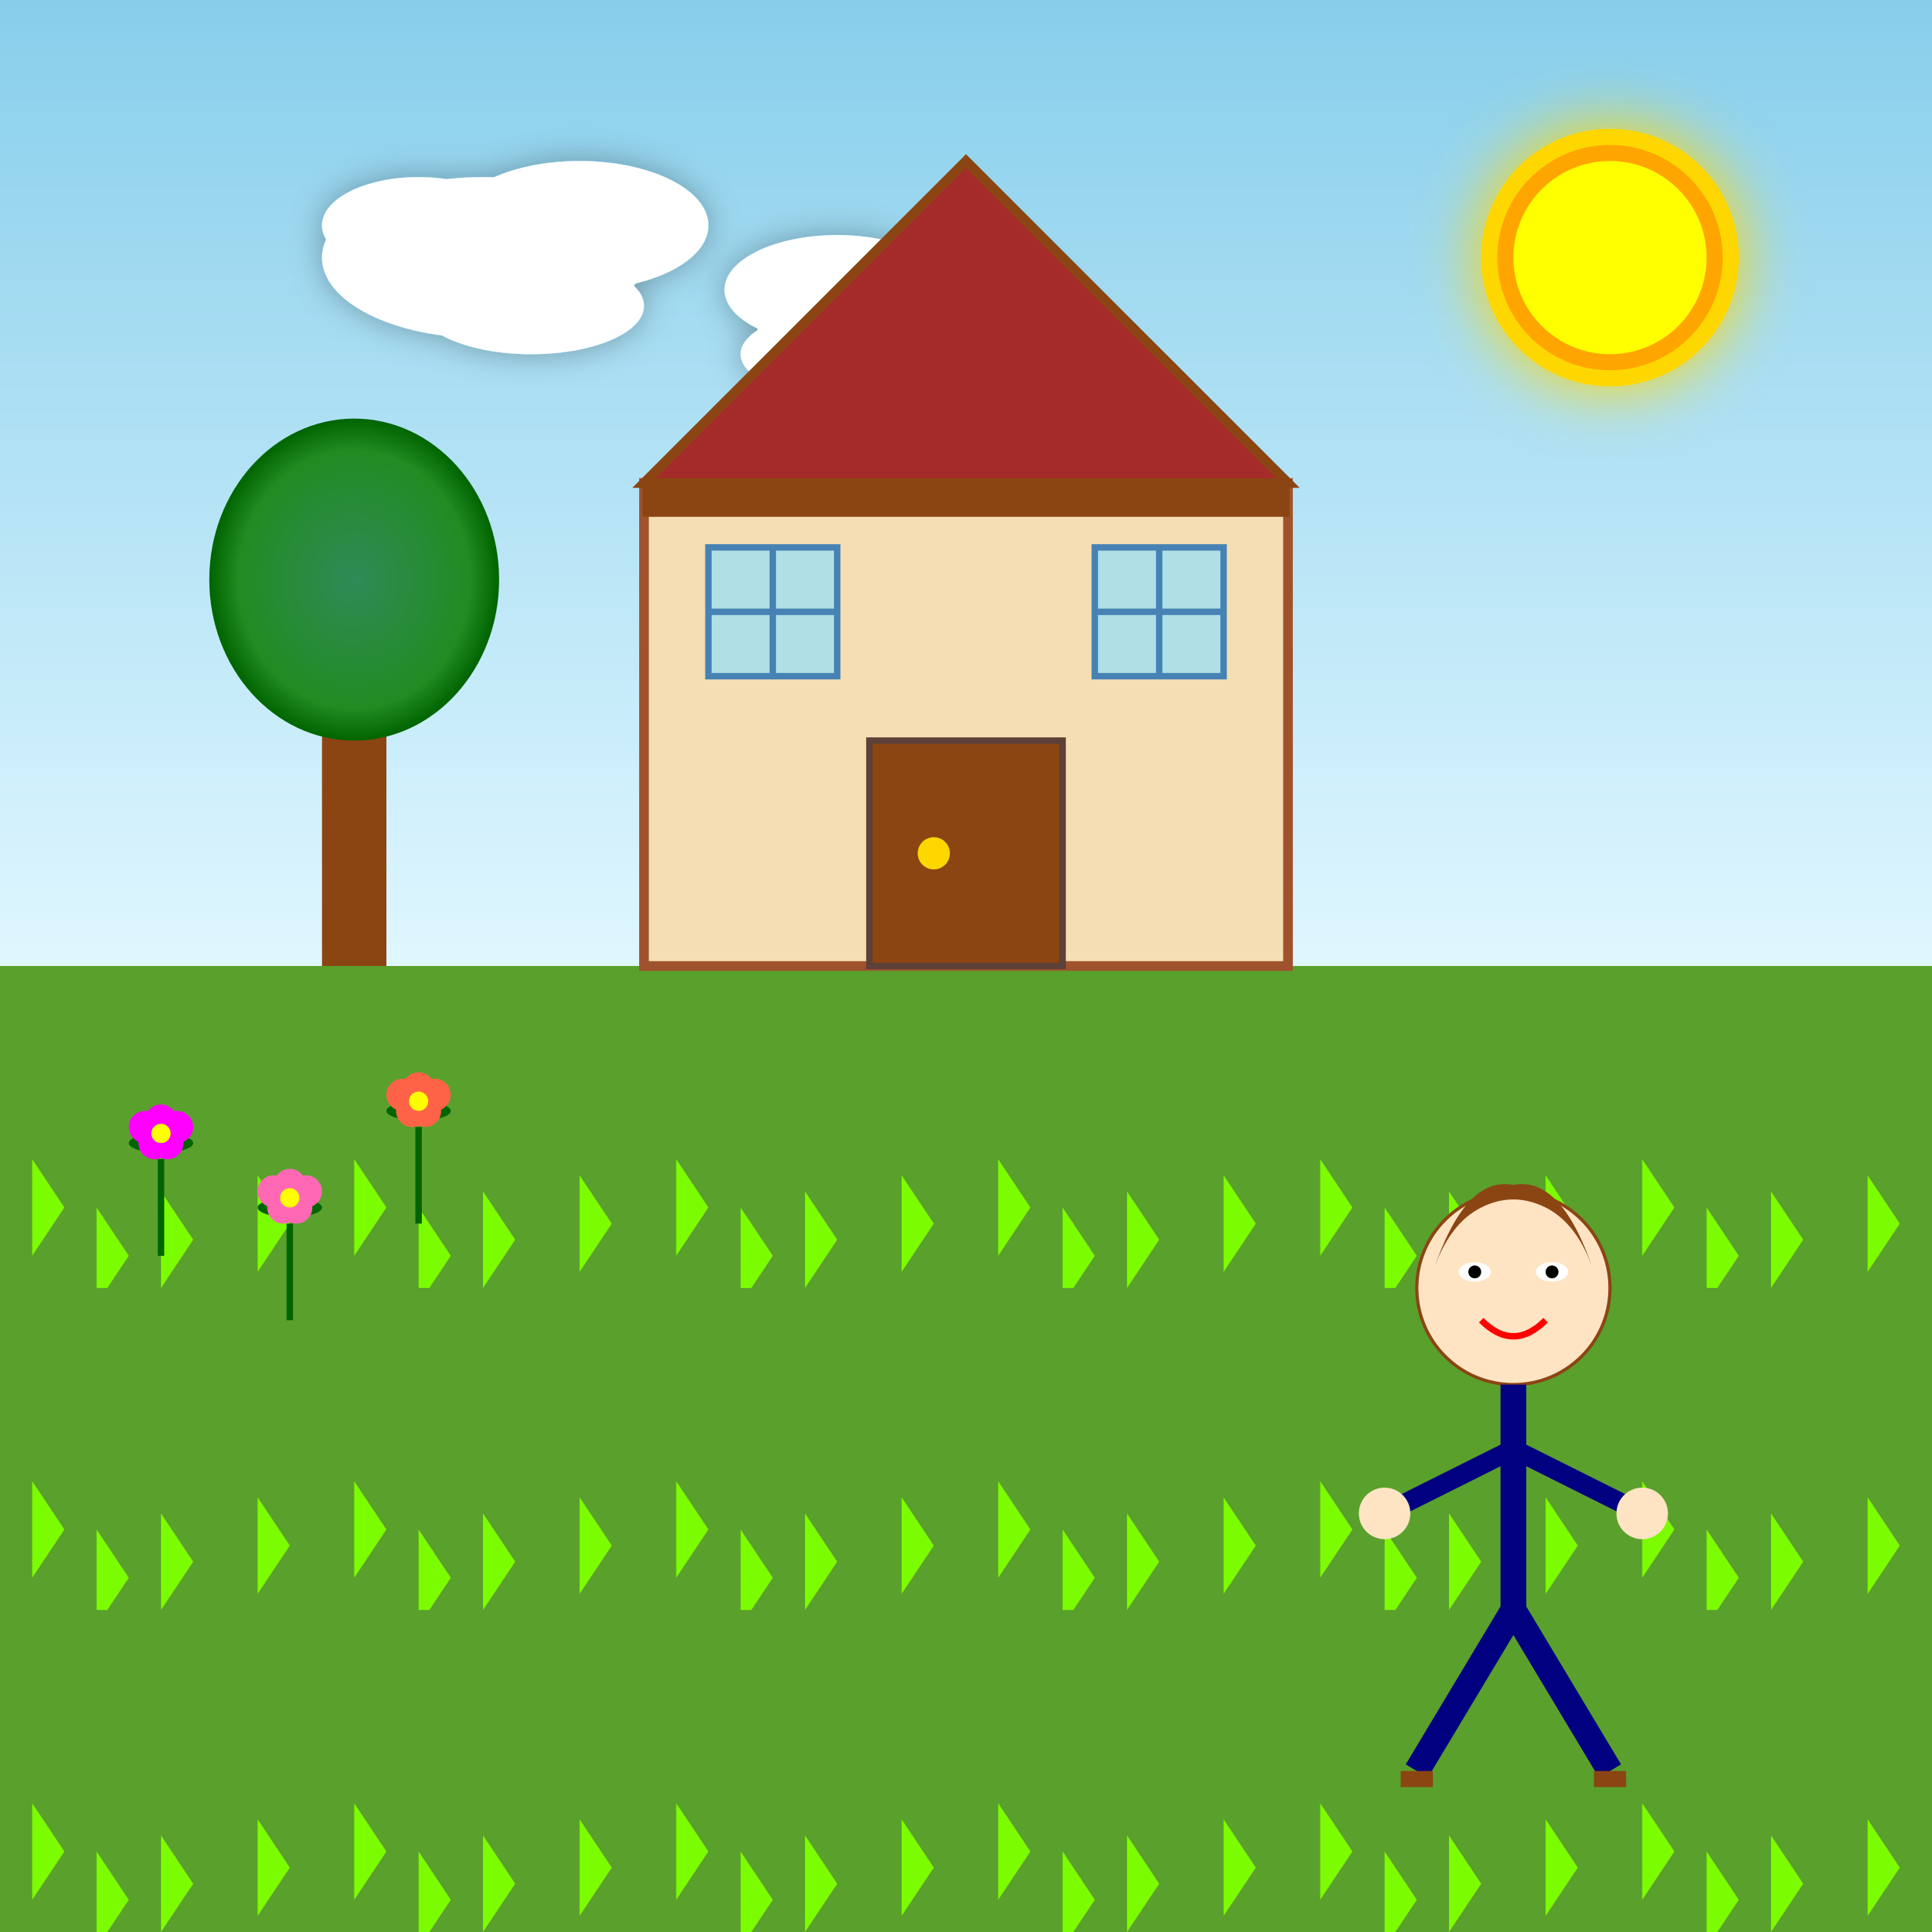
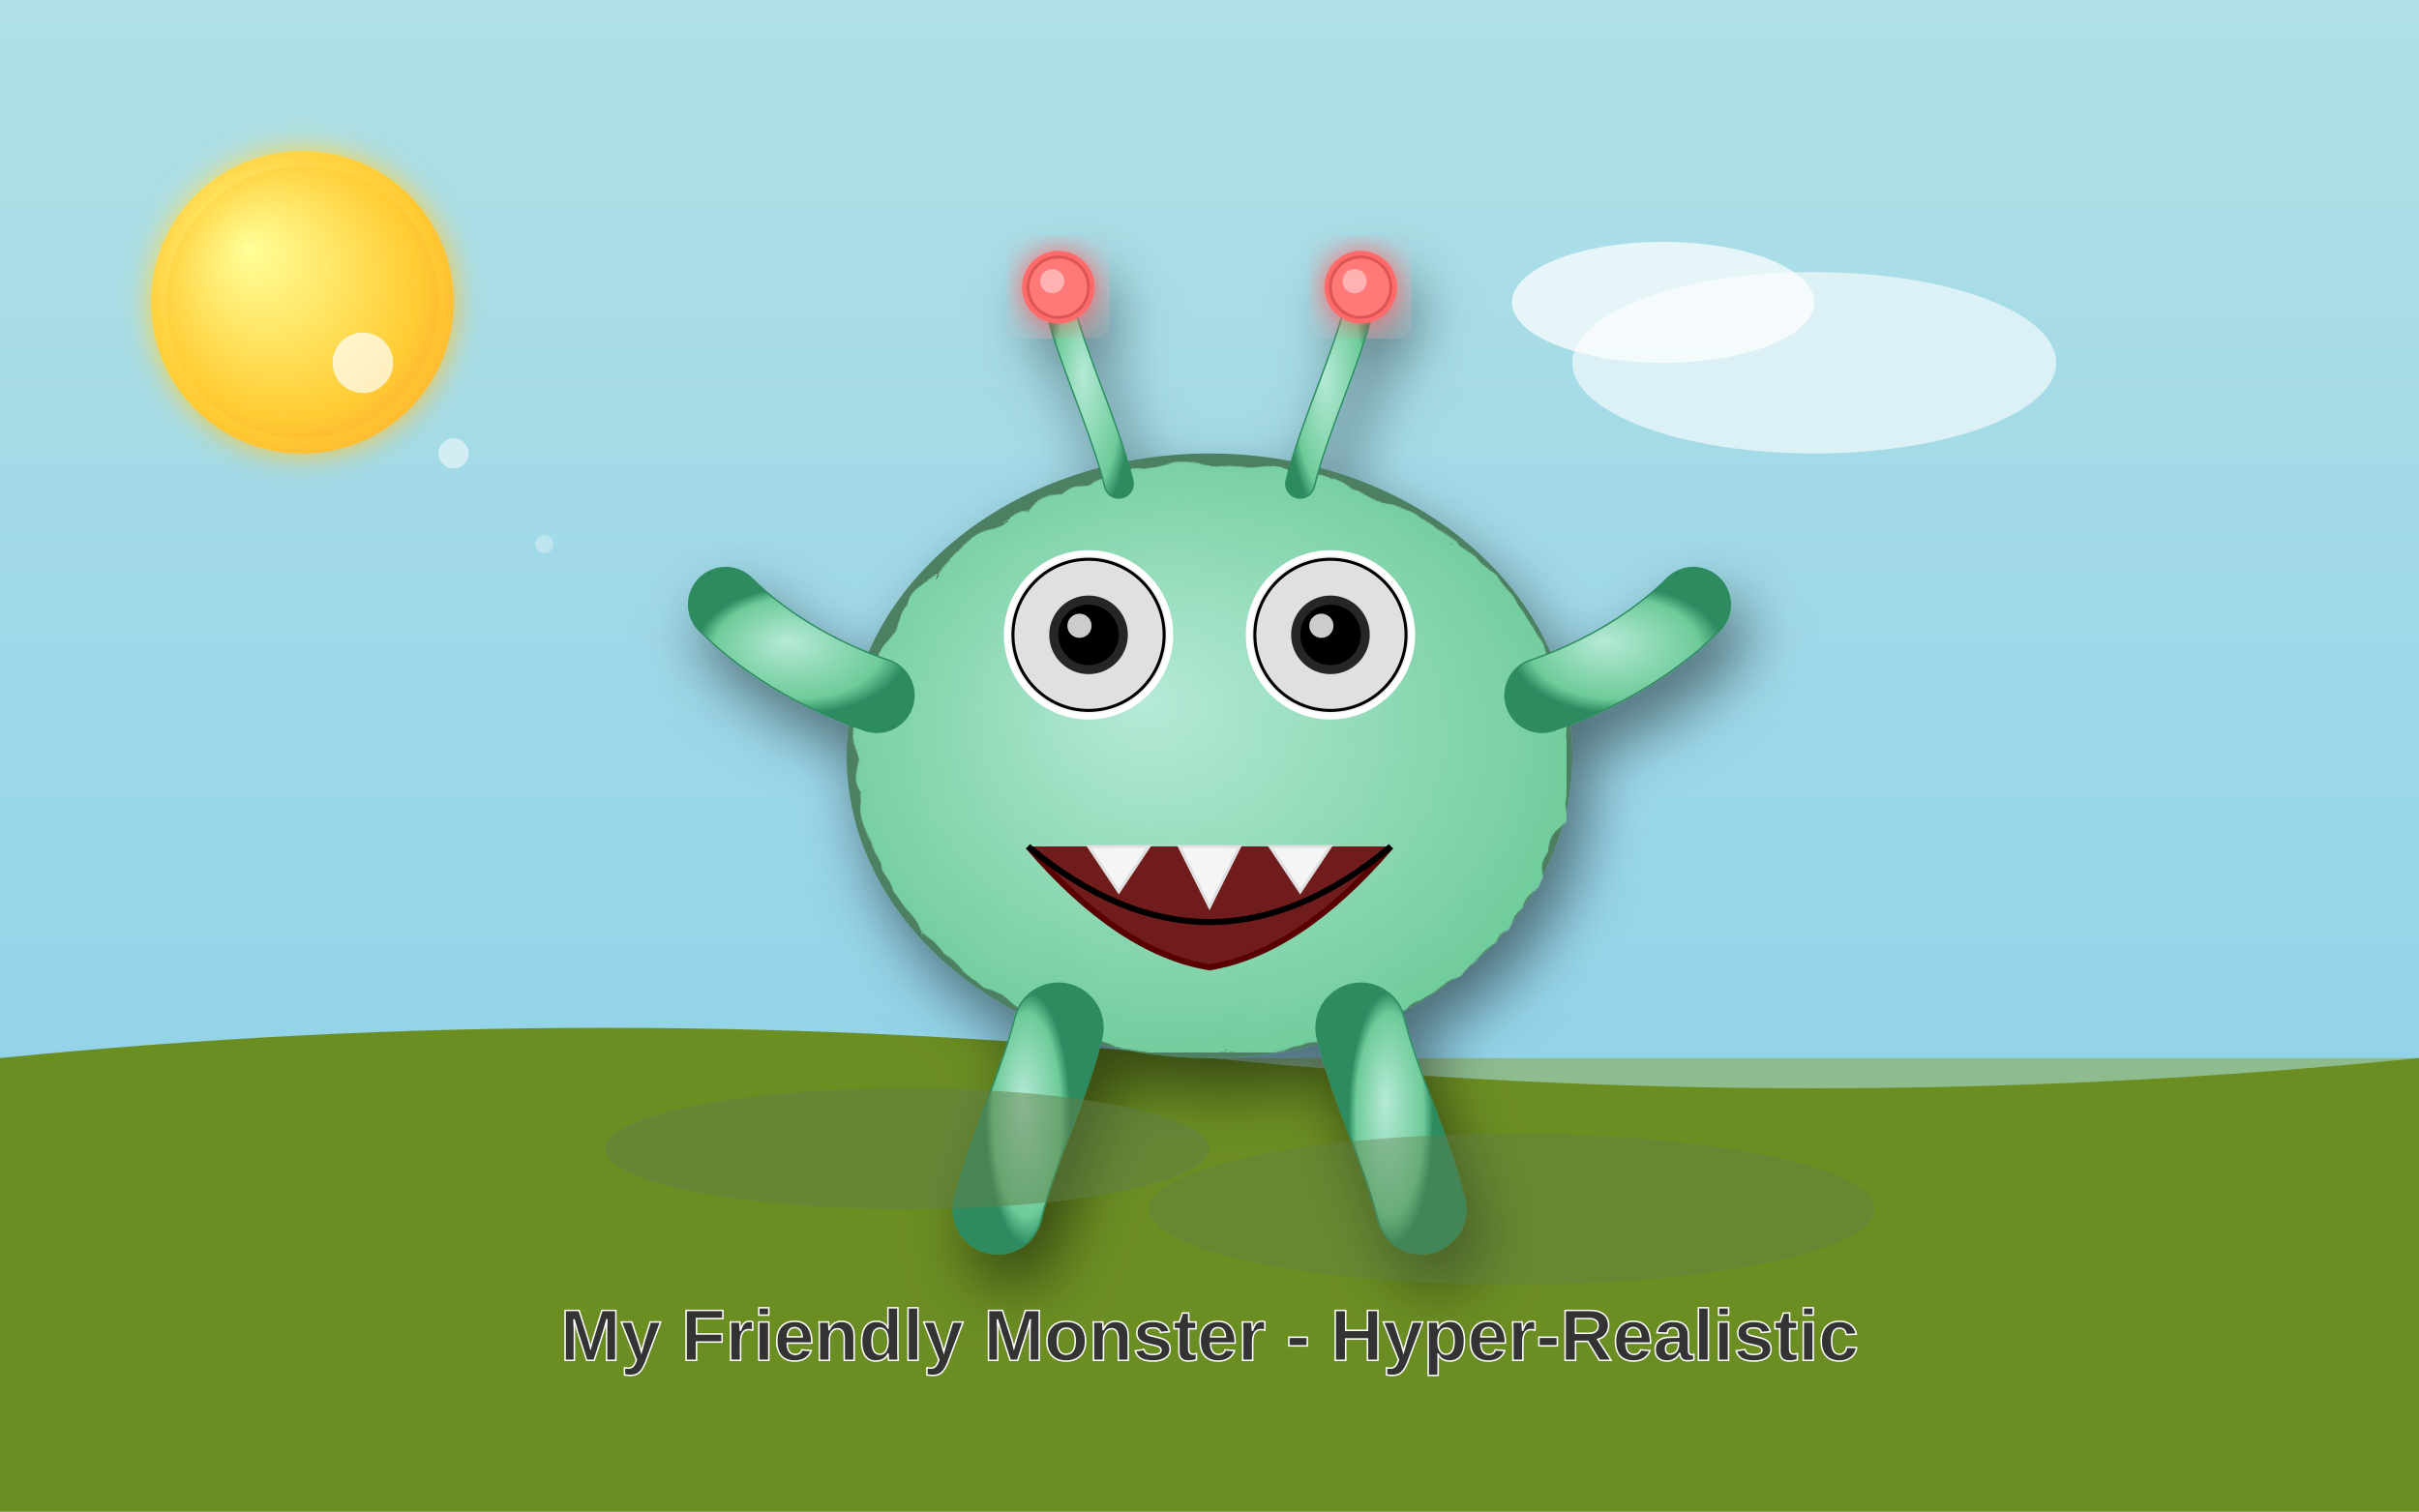
- <svg xmlns="http://www.w3.org/2000/svg" width="600" height="600" viewBox="0 0 600 600">
+ <svg xmlns="http://www.w3.org/2000/svg" width="800" height="500" viewBox="0 0 800 500">
  <defs>
    <linearGradient id="skyGradient" x1="0%" y1="0%" x2="0%" y2="100%">
-       <stop offset="0%" style="stop-color:#87CEEB;stop-opacity:1" />
-       <stop offset="100%" style="stop-color:#E0F7FF;stop-opacity:1" />
+       <stop offset="0%" style="stop-color:#B0E0E6;stop-opacity:1" />
+       <stop offset="100%" style="stop-color:#87CEEB;stop-opacity:1" />
    </linearGradient>
-     <pattern id="grassPattern" patternUnits="userSpaceOnUse" width="100" height="100">
-       <rect width="100" height="100" fill="#5AA02C" />
-       <path d="M0,0 L10,15 L0,30 Z" fill="#7CFC00" transform="translate(10,60)" />
-       <path d="M0,0 L10,15 L0,30 Z" fill="#7CFC00" transform="translate(50,70)" />
-       <path d="M0,0 L10,15 L0,30 Z" fill="#7CFC00" transform="translate(80,65)" />
-       <path d="M0,0 L10,15 L0,30 Z" fill="#7CFC00" transform="translate(30,75)" />
-     </pattern>
-     <filter id="cloudFilter" x="-20%" y="-20%" width="140%" height="140%">
-       <feGaussianBlur in="SourceAlpha" stdDeviation="5" result="blur" />
+     <radialGradient id="monsterSkin" cx="50%" cy="50%" r="70%" fx="40%" fy="40%">
+       <stop offset="0%" style="stop-color:#B5EAD7;stop-opacity:1" />
+       <stop offset="80%" style="stop-color:#6ECB99;stop-opacity:1" />
+       <stop offset="100%" style="stop-color:#2D8B61;stop-opacity:1" />
+     </radialGradient>
+     <radialGradient id="sunGradient" cx="50%" cy="50%" r="70%" fx="30%" fy="30%">
+       <stop offset="0%" style="stop-color:#FFFF99;stop-opacity:1" />
+       <stop offset="70%" style="stop-color:#FFCC33;stop-opacity:1" />
+       <stop offset="100%" style="stop-color:#FF9933;stop-opacity:1" />
+     </radialGradient>
+     <filter id="softShadow" x="-20%" y="-20%" width="140%" height="140%">
+       <feGaussianBlur in="SourceAlpha" stdDeviation="10" />
+       <feOffset dx="5" dy="10" result="offsetblur" />
      <feComponentTransfer>
-         <feFuncA type="linear" slope="0.3" />
+         <feFuncA type="linear" slope="0.5" />
      </feComponentTransfer>
-       <feComposite in="SourceGraphic" />
+       <feMerge>
+         <feMergeNode />
+         <feMergeNode in="SourceGraphic" />
+       </feMerge>
    </filter>
-     <filter id="sunGlow" x="-50%" y="-50%" width="200%" height="200%">
-       <feGaussianBlur in="SourceGraphic" stdDeviation="10" result="blur" />
+     <filter id="bumpMap" x="0%" y="0%" width="100%" height="100%">
+       <feTurbulence type="turbulence" baseFrequency="0.05" numOctaves="2" result="turbulence" />
+       <feDisplacementMap in="SourceGraphic" in2="turbulence" scale="5" xChannelSelector="R" yChannelSelector="G" />
+     </filter>
+     <filter id="glowEffect" x="-20%" y="-20%" width="140%" height="140%">
+       <feGaussianBlur in="SourceGraphic" stdDeviation="5" result="blur" />
      <feComposite in="SourceGraphic" in2="blur" operator="over" />
    </filter>
-     <radialGradient id="leafGradient" cx="50%" cy="50%" r="50%" fx="50%" fy="50%">
-       <stop offset="0%" style="stop-color:#2E8B57;stop-opacity:1" />
-       <stop offset="80%" style="stop-color:#228B22;stop-opacity:1" />
-       <stop offset="100%" style="stop-color:#006400;stop-opacity:1" />
-     </radialGradient>
  </defs>
-   <rect width="600" height="300" fill="url(#skyGradient)" />
-   <rect x="0" y="300" width="600" height="300" fill="url(#grassPattern)" />
-   <circle cx="500" cy="80" r="40" fill="#FFD700" filter="url(#sunGlow)" />
-   <circle cx="500" cy="80" r="35" fill="#FFA500" />
-   <circle cx="500" cy="80" r="30" fill="#FFFF00" />
-   <g filter="url(#cloudFilter)">
-     <ellipse cx="150" cy="80" rx="50" ry="25" fill="#FFFFFF" />
-     <ellipse cx="180" cy="70" rx="40" ry="20" fill="#FFFFFF" />
-     <ellipse cx="130" cy="70" rx="30" ry="15" fill="#FFFFFF" />
-     <ellipse cx="165" cy="95" rx="35" ry="15" fill="#FFFFFF" />
+   <rect width="800" height="500" fill="url(#skyGradient)" />
+   <rect x="0" y="350" width="800" height="150" fill="#8FBC8F" />
+   <path d="M0,350 Q200,330 400,350 Q600,370 800,350 L800,500 L0,500 Z" fill="#6B8E23" />
+   <circle cx="100" cy="100" r="50" fill="url(#sunGradient)" filter="url(#glowEffect)" />
+   <circle cx="100" cy="100" r="45" fill="url(#sunGradient)" />
+   <circle cx="120" cy="120" r="10" fill="#FFFFFF" opacity="0.7" />
+   <circle cx="150" cy="150" r="5" fill="#FFFFFF" opacity="0.5" />
+   <circle cx="180" cy="180" r="3" fill="#FFFFFF" opacity="0.3" />
+   <g transform="translate(200, 50)" filter="url(#softShadow)">
+     <ellipse cx="200" cy="200" rx="120" ry="100" fill="#4D8063" />
+     <ellipse cx="200" cy="200" rx="118" ry="98" fill="url(#monsterSkin)" filter="url(#bumpMap)" />
+     <circle cx="160" cy="160" r="28" fill="#FFFFFF" />
+     <circle cx="160" cy="160" r="26" fill="#F0F0F0" />
+     <circle cx="160" cy="160" r="25" fill="#E0E0E0" stroke="#000000" stroke-width="1" />
+     <circle cx="160" cy="160" r="13" fill="#252525" />
+     <circle cx="160" cy="160" r="10" fill="#000000" />
+     <circle cx="157" cy="157" r="4" fill="#FFFFFF" opacity="0.8" />
+     <circle cx="240" cy="160" r="28" fill="#FFFFFF" />
+     <circle cx="240" cy="160" r="26" fill="#F0F0F0" />
+     <circle cx="240" cy="160" r="25" fill="#E0E0E0" stroke="#000000" stroke-width="1" />
+     <circle cx="240" cy="160" r="13" fill="#252525" />
+     <circle cx="240" cy="160" r="10" fill="#000000" />
+     <circle cx="237" cy="157" r="4" fill="#FFFFFF" opacity="0.8" />
+     <path d="M140,230 Q170,265 200,270 Q230,265 260,230" fill="#701C1C" stroke="#5A0000" stroke-width="2" />
+     <path d="M140,230 Q200,280 260,230" fill="none" stroke="#000000" stroke-width="2" />
+     <polygon points="160,230 170,245 180,230" fill="#F5F5F5" stroke="#E0E0E0" stroke-width="1" />
+     <polygon points="190,230 200,250 210,230" fill="#F5F5F5" stroke="#E0E0E0" stroke-width="1" />
+     <polygon points="220,230 230,245 240,230" fill="#F5F5F5" stroke="#E0E0E0" stroke-width="1" />
+     <path d="M90,180 C75,175 55,165 40,150" fill="#6ECB99" />
+     <path d="M90,180 C75,175 55,165 40,150" stroke="#2D8B61" stroke-width="25" stroke-linecap="round" />
+     <path d="M90,180 C75,175 55,165 40,150" stroke="url(#monsterSkin)" stroke-width="24" stroke-linecap="round" />
+     <path d="M310,180 C325,175 345,165 360,150" fill="#6ECB99" />
+     <path d="M310,180 C325,175 345,165 360,150" stroke="#2D8B61" stroke-width="25" stroke-linecap="round" />
+     <path d="M310,180 C325,175 345,165 360,150" stroke="url(#monsterSkin)" stroke-width="24" stroke-linecap="round" />
+     <path d="M150,290 C145,310 135,330 130,350" fill="#6ECB99" />
+     <path d="M150,290 C145,310 135,330 130,350" stroke="#2D8B61" stroke-width="30" stroke-linecap="round" />
+     <path d="M150,290 C145,310 135,330 130,350" stroke="url(#monsterSkin)" stroke-width="29" stroke-linecap="round" />
+     <path d="M250,290 C255,310 265,330 270,350" fill="#6ECB99" />
+     <path d="M250,290 C255,310 265,330 270,350" stroke="#2D8B61" stroke-width="30" stroke-linecap="round" />
+     <path d="M250,290 C255,310 265,330 270,350" stroke="url(#monsterSkin)" stroke-width="29" stroke-linecap="round" />
+     <path d="M170,110 C165,90 155,70 150,50" fill="#6ECB99" />
+     <path d="M170,110 C165,90 155,70 150,50" stroke="#2D8B61" stroke-width="10" stroke-linecap="round" />
+     <path d="M170,110 C165,90 155,70 150,50" stroke="url(#monsterSkin)" stroke-width="9" stroke-linecap="round" />
+     <circle cx="150" cy="45" r="12" fill="#FF6B6B" filter="url(#glowEffect)" />
+     <circle cx="150" cy="45" r="10" fill="#FF7979" stroke="#DD5555" stroke-width="1" />
+     <circle cx="148" cy="43" r="4" fill="#FFCBCB" opacity="0.7" />
+     <path d="M230,110 C235,90 245,70 250,50" fill="#6ECB99" />
+     <path d="M230,110 C235,90 245,70 250,50" stroke="#2D8B61" stroke-width="10" stroke-linecap="round" />
+     <path d="M230,110 C235,90 245,70 250,50" stroke="url(#monsterSkin)" stroke-width="9" stroke-linecap="round" />
+     <circle cx="250" cy="45" r="12" fill="#FF6B6B" filter="url(#glowEffect)" />
+     <circle cx="250" cy="45" r="10" fill="#FF7979" stroke="#DD5555" stroke-width="1" />
+     <circle cx="248" cy="43" r="4" fill="#FFCBCB" opacity="0.7" />
  </g>
-   <g filter="url(#cloudFilter)">
-     <ellipse cx="280" cy="100" rx="45" ry="20" fill="#FFFFFF" />
-     <ellipse cx="260" cy="90" rx="35" ry="17" fill="#FFFFFF" />
-     <ellipse cx="300" cy="95" rx="30" ry="15" fill="#FFFFFF" />
-     <ellipse cx="270" cy="110" rx="40" ry="15" fill="#FFFFFF" />
-   </g>
-   <rect x="200" y="150" width="200" height="150" fill="#F5DEB3" stroke="#A0522D" stroke-width="3" />
-   <polygon points="200,150 300,50 400,150" fill="#A52A2A" stroke="#8B4513" stroke-width="3" />
-   <rect x="200" y="150" width="200" height="10" fill="#8B4513" stroke="#8B4513" stroke-width="1" />
-   <rect x="270" y="230" width="60" height="70" fill="#8B4513" stroke="#5D4037" stroke-width="2" />
-   <circle cx="290" cy="265" r="5" fill="#FFD700" />
-   <rect x="220" y="170" width="40" height="40" fill="#B0E0E6" stroke="#4682B4" stroke-width="2" />
-   <line x1="220" y1="190" x2="260" y2="190" stroke="#4682B4" stroke-width="2" />
-   <line x1="240" y1="170" x2="240" y2="210" stroke="#4682B4" stroke-width="2" />
-   <rect x="340" y="170" width="40" height="40" fill="#B0E0E6" stroke="#4682B4" stroke-width="2" />
-   <line x1="340" y1="190" x2="380" y2="190" stroke="#4682B4" stroke-width="2" />
-   <line x1="360" y1="170" x2="360" y2="210" stroke="#4682B4" stroke-width="2" />
-   <rect x="100" y="220" width="20" height="80" fill="#8B4513" />
-   <ellipse cx="110" cy="180" rx="45" ry="50" fill="url(#leafGradient)" />
-   <g transform="translate(50, 360)">
-     <rect x="-1" y="0" width="2" height="30" fill="#006400" />
-     <ellipse cx="0" cy="-5" rx="10" ry="3" fill="#006400" />
-     <circle cx="-5" cy="-10" r="5" fill="#FF00FF" />
-     <circle cx="0" cy="-12" r="5" fill="#FF00FF" />
-     <circle cx="5" cy="-10" r="5" fill="#FF00FF" />
-     <circle cx="-2" cy="-5" r="5" fill="#FF00FF" />
-     <circle cx="2" cy="-5" r="5" fill="#FF00FF" />
-     <circle cx="0" cy="-8" r="3" fill="#FFFF00" />
-   </g>
-   <g transform="translate(90, 380)">
-     <rect x="-1" y="0" width="2" height="30" fill="#006400" />
-     <ellipse cx="0" cy="-5" rx="10" ry="3" fill="#006400" />
-     <circle cx="-5" cy="-10" r="5" fill="#FF69B4" />
-     <circle cx="0" cy="-12" r="5" fill="#FF69B4" />
-     <circle cx="5" cy="-10" r="5" fill="#FF69B4" />
-     <circle cx="-2" cy="-5" r="5" fill="#FF69B4" />
-     <circle cx="2" cy="-5" r="5" fill="#FF69B4" />
-     <circle cx="0" cy="-8" r="3" fill="#FFFF00" />
-   </g>
-   <g transform="translate(130, 350)">
-     <rect x="-1" y="0" width="2" height="30" fill="#006400" />
-     <ellipse cx="0" cy="-5" rx="10" ry="3" fill="#006400" />
-     <circle cx="-5" cy="-10" r="5" fill="#FF6347" />
-     <circle cx="0" cy="-12" r="5" fill="#FF6347" />
-     <circle cx="5" cy="-10" r="5" fill="#FF6347" />
-     <circle cx="-2" cy="-5" r="5" fill="#FF6347" />
-     <circle cx="2" cy="-5" r="5" fill="#FF6347" />
-     <circle cx="0" cy="-8" r="3" fill="#FFFF00" />
-   </g>
-   <g transform="translate(470, 400)">
-     <circle cx="0" cy="0" r="30" fill="#FFE4C4" stroke="#8B4513" stroke-width="1" />
-     <path d="M-25,-5 Q-15,-35 0,-32 Q15,-35 25,-5 Q20,-20 10,-25 Q0,-30 -10,-25 Q-20,-20 -25,-5 Z" fill="#8B4513" />
-     <ellipse cx="-12" cy="-5" rx="5" ry="3" fill="#FFFFFF" />
-     <circle cx="-12" cy="-5" r="2" fill="#000000" />
-     <ellipse cx="12" cy="-5" rx="5" ry="3" fill="#FFFFFF" />
-     <circle cx="12" cy="-5" r="2" fill="#000000" />
-     <path d="M-10,10 Q0,20 10,10" stroke="#FF0000" stroke-width="2" fill="none" />
-     <path d="M0,30 L0,100" stroke="#000080" stroke-width="8" fill="none" />
-     <path d="M0,50 L-40,70" stroke="#000080" stroke-width="6" fill="none" />
-     <path d="M0,50 L40,70" stroke="#000080" stroke-width="6" fill="none" />
-     <circle cx="-40" cy="70" r="8" fill="#FFE4C4" />
-     <circle cx="40" cy="70" r="8" fill="#FFE4C4" />
-     <path d="M0,100 L-30,150" stroke="#000080" stroke-width="8" fill="none" />
-     <path d="M0,100 L30,150" stroke="#000080" stroke-width="8" fill="none" />
-     <rect x="-35" y="150" width="10" height="5" fill="#8B4513" />
-     <rect x="25" y="150" width="10" height="5" fill="#8B4513" />
-   </g>
+   <ellipse cx="300" cy="380" rx="100" ry="20" fill="#608048" opacity="0.5" />
+   <ellipse cx="500" cy="400" rx="120" ry="25" fill="#608048" opacity="0.4" />
+   <ellipse cx="600" cy="120" rx="80" ry="30" fill="#FFFFFF" opacity="0.6" />
+   <ellipse cx="550" cy="100" rx="50" ry="20" fill="#FFFFFF" opacity="0.7" />
+   <text x="400" y="450" text-anchor="middle" font-family="Arial, sans-serif" font-size="24" font-weight="bold" fill="#333333" stroke="#FFFFFF" stroke-width="0.5">My Friendly Monster - Hyper-Realistic</text>
</svg>
